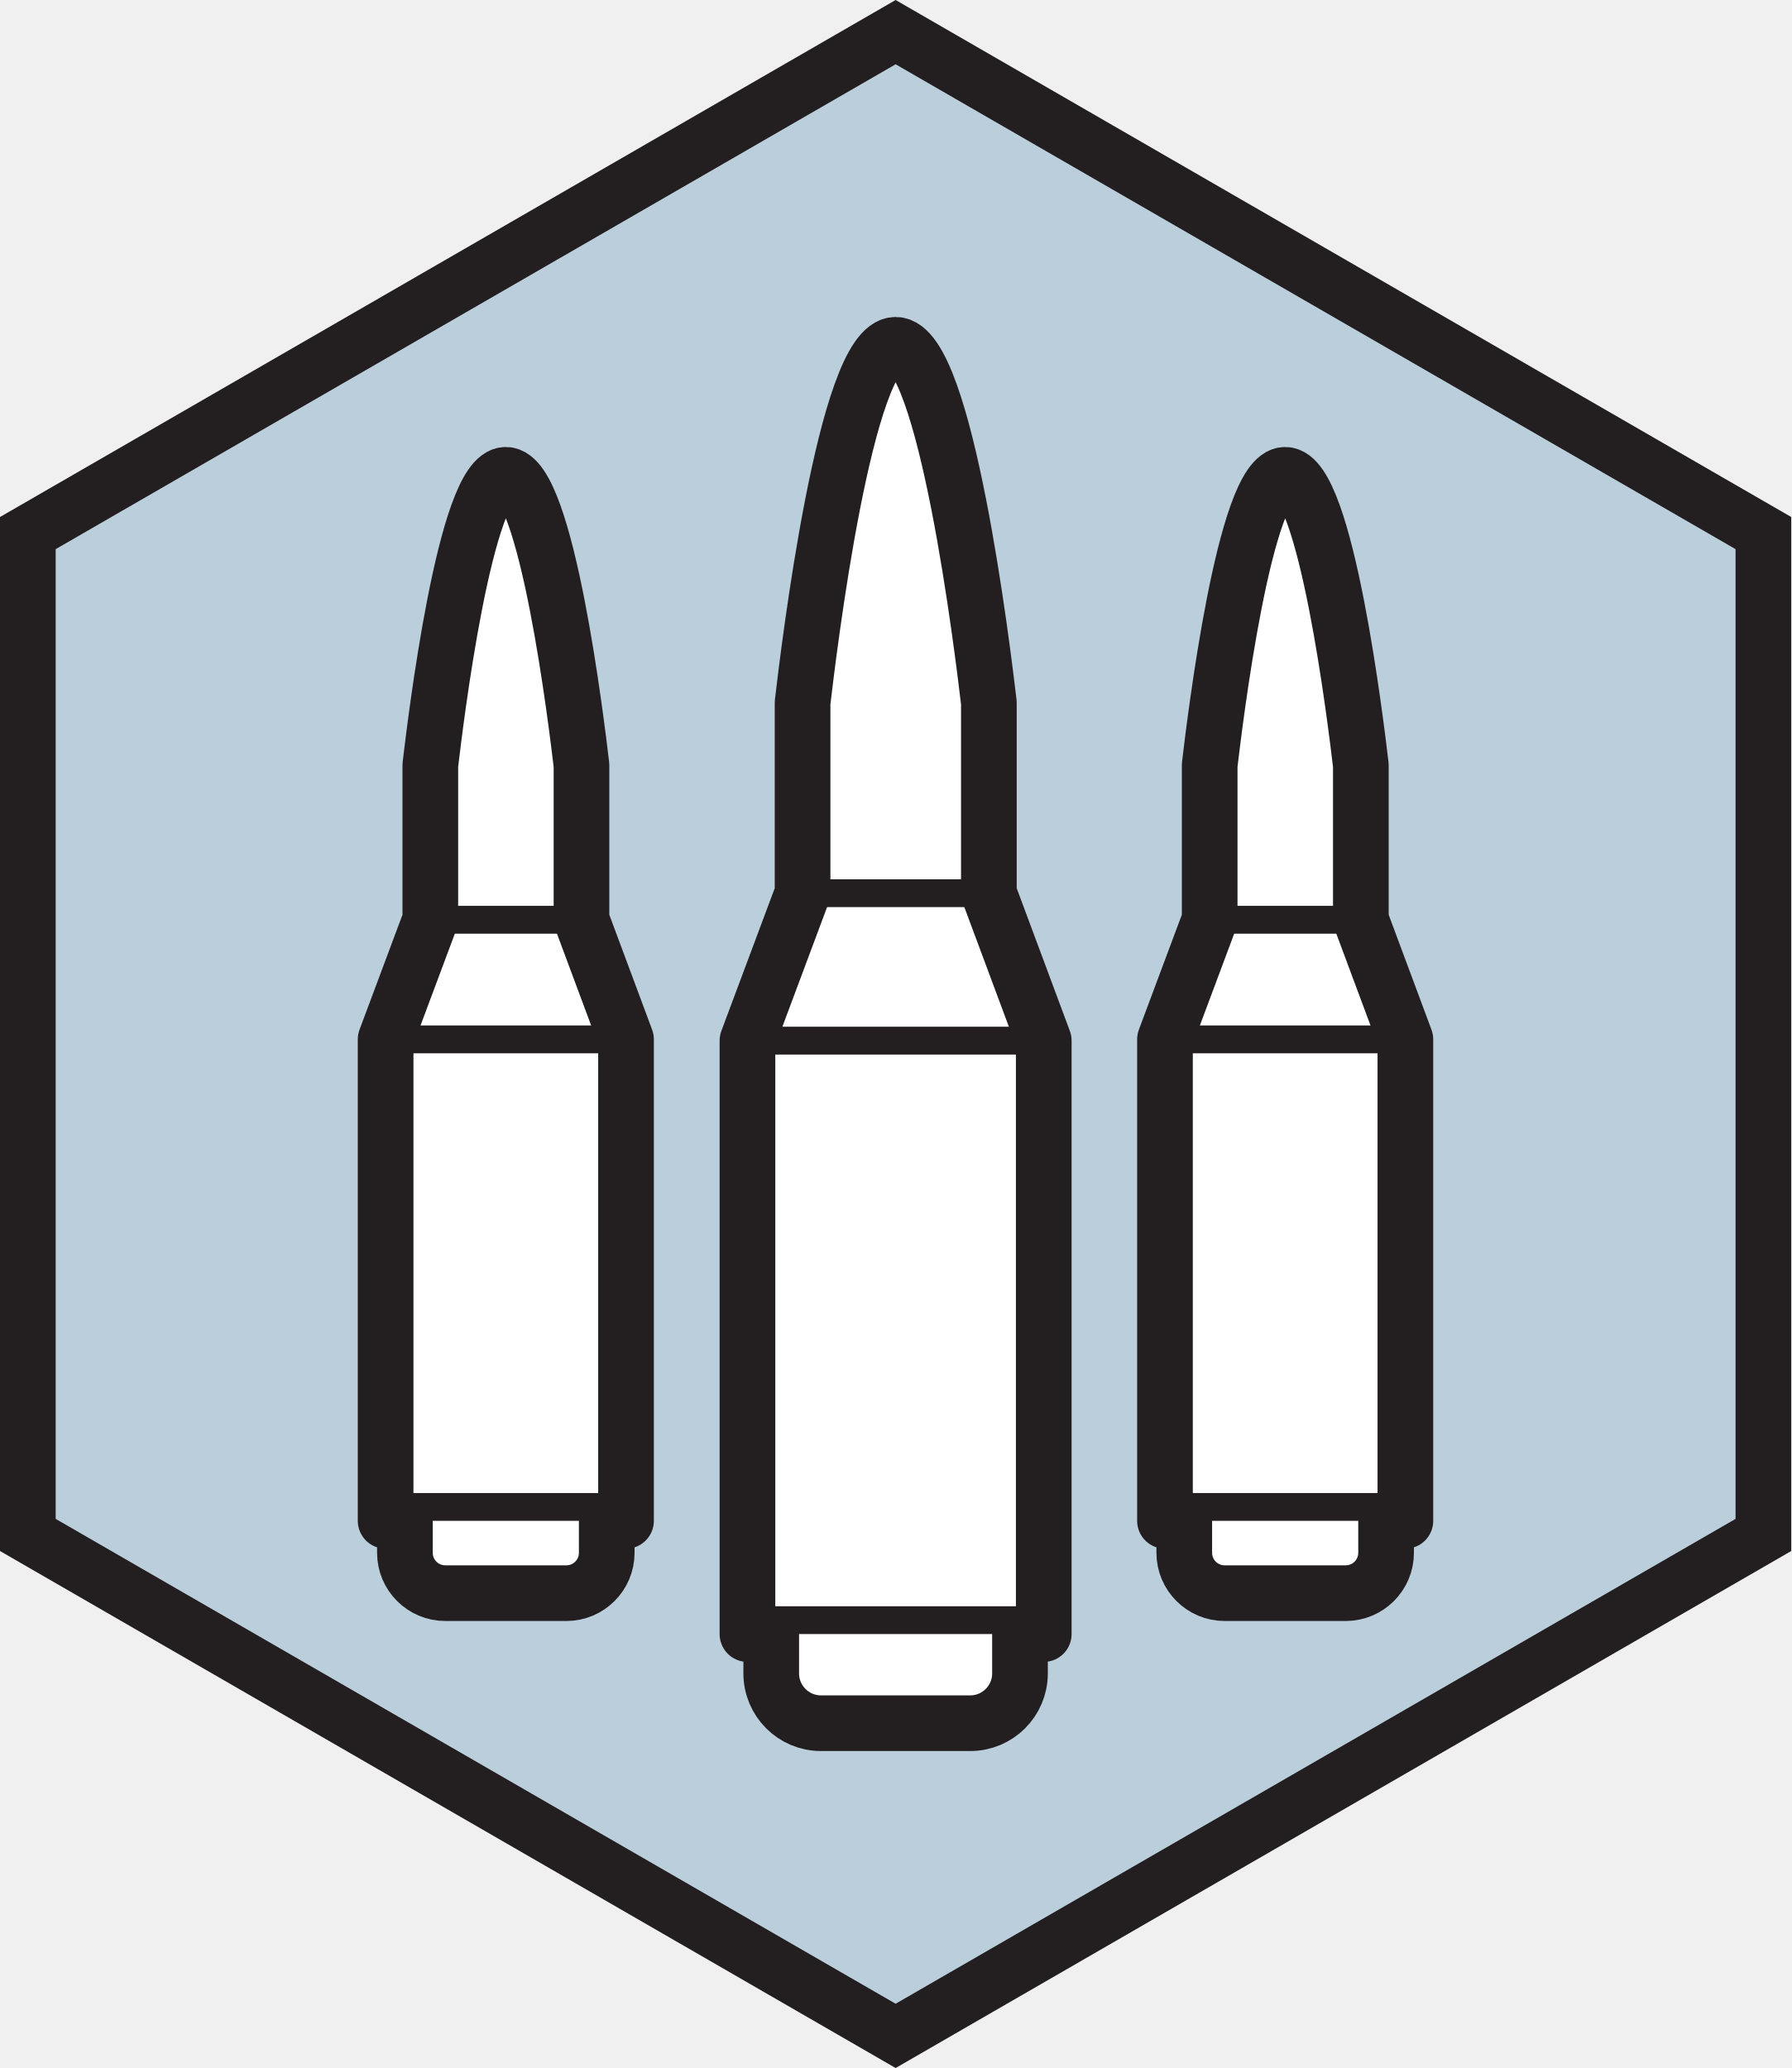
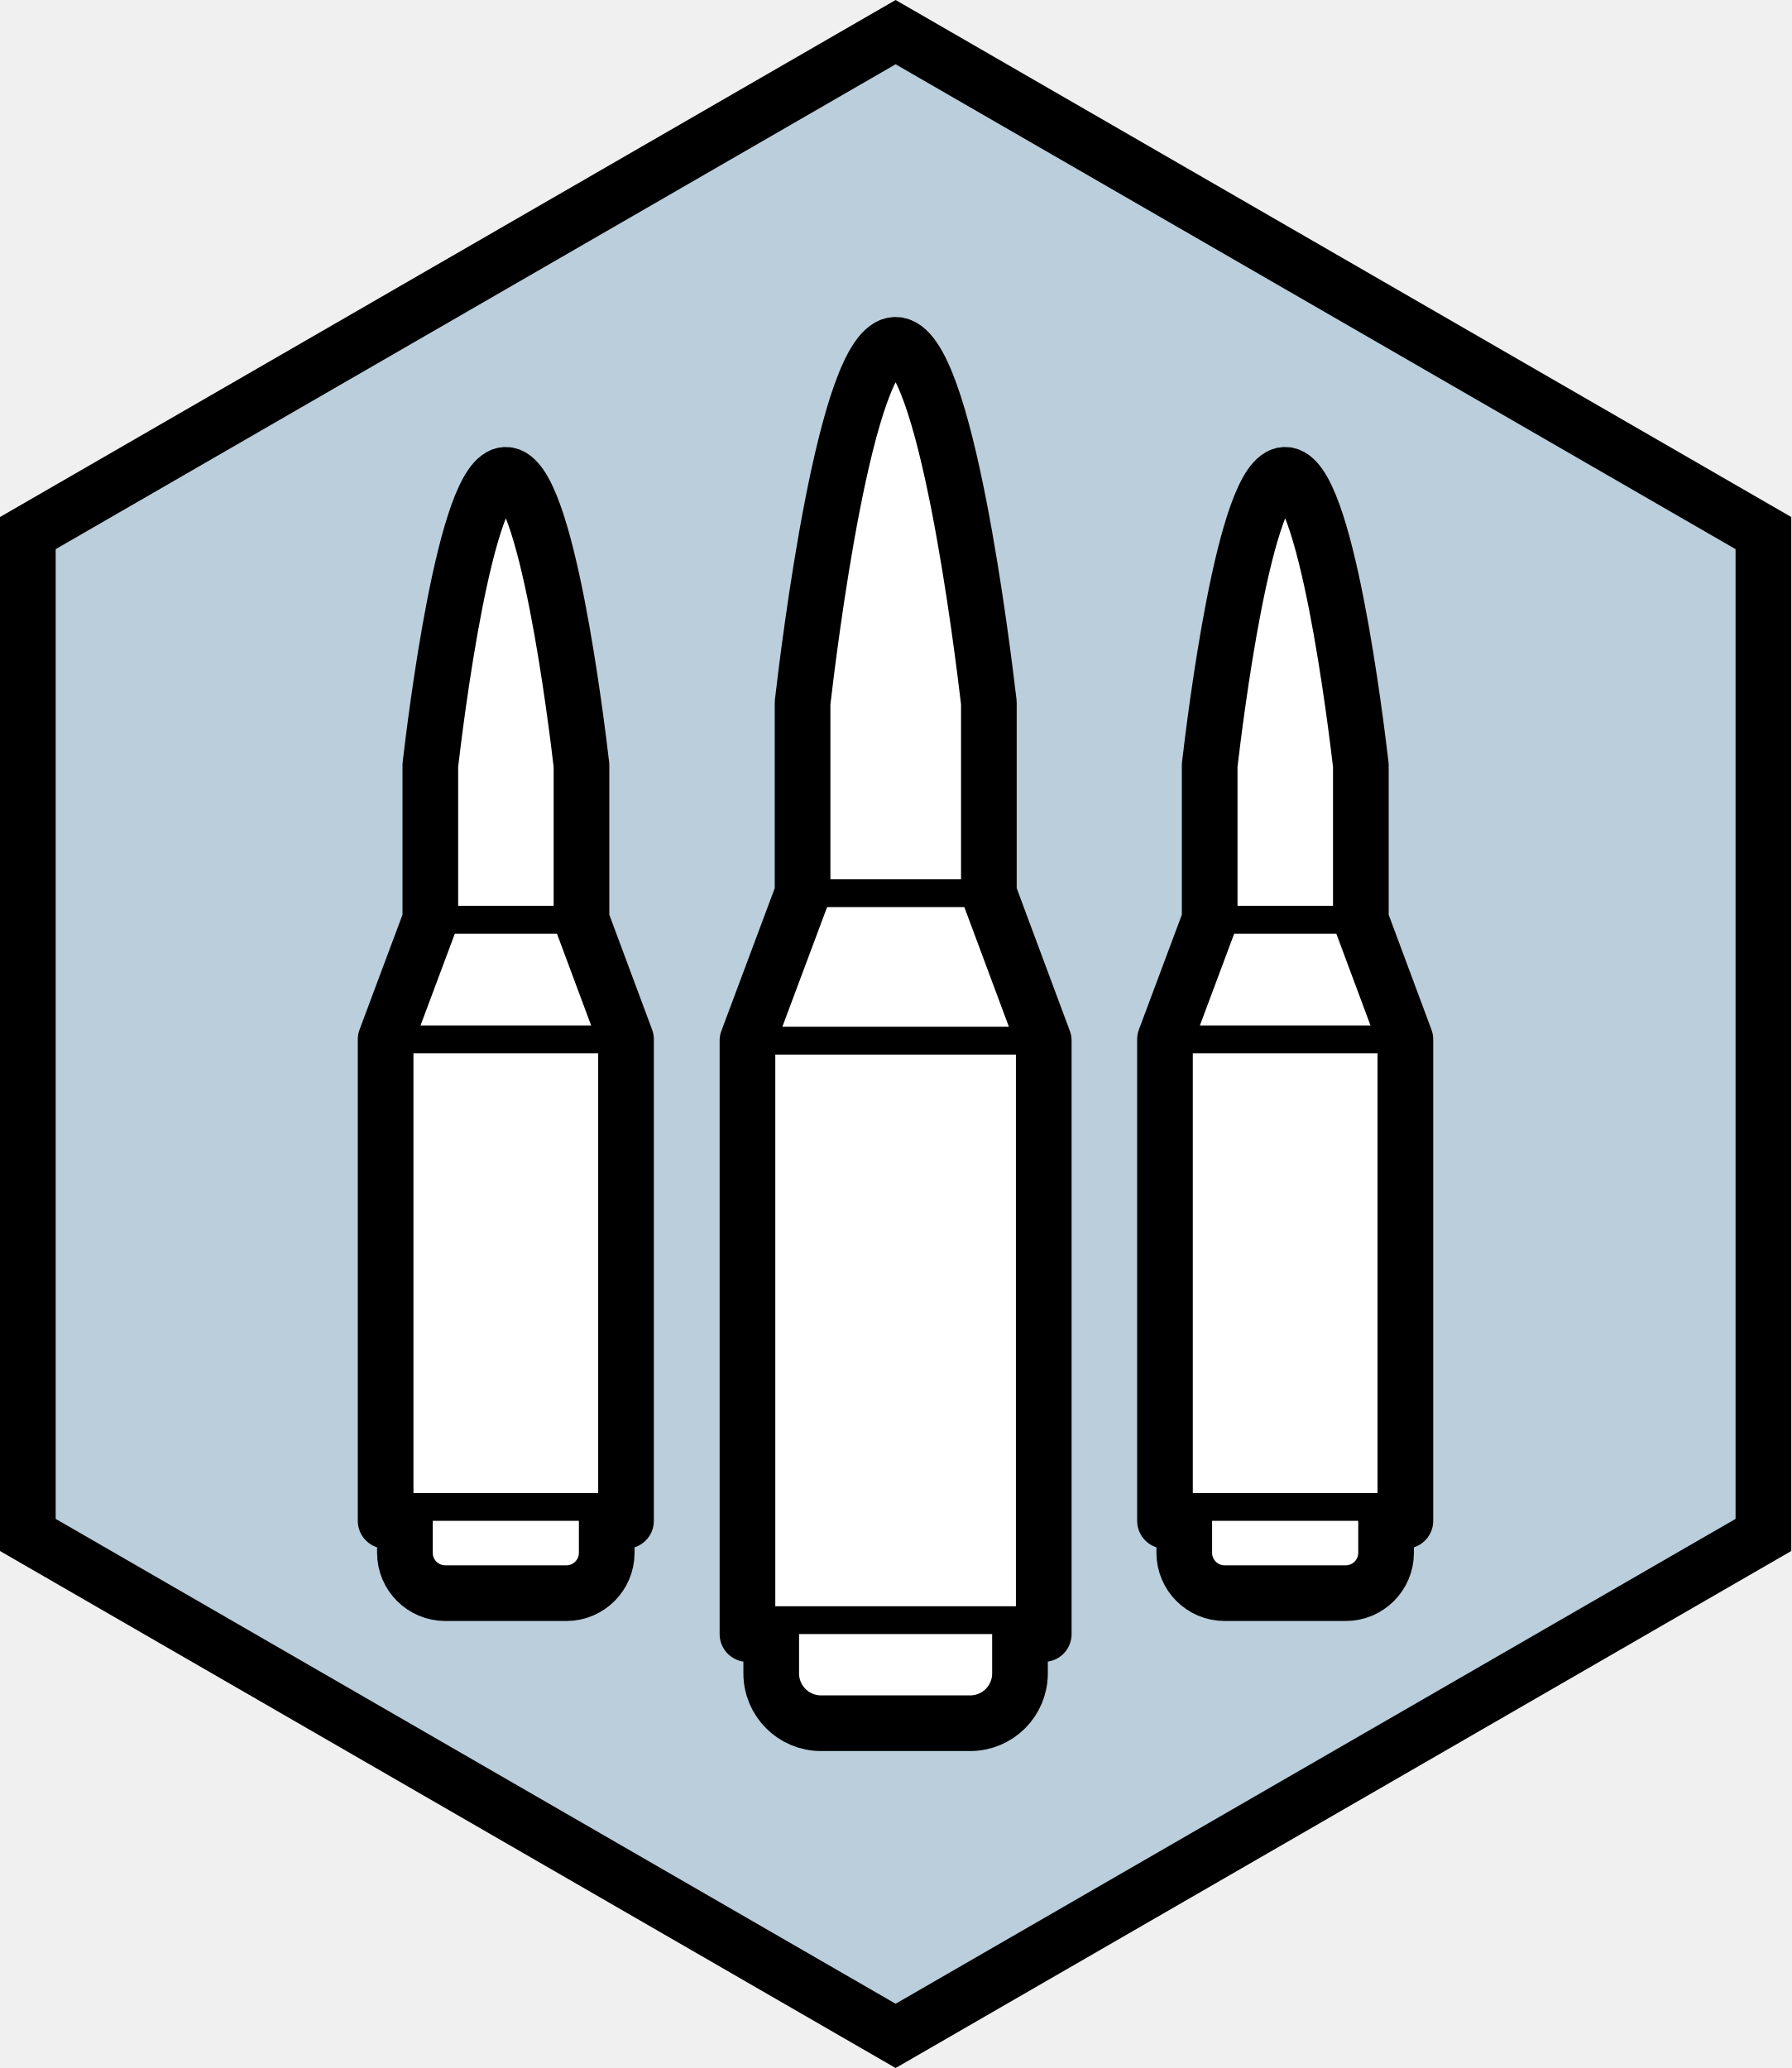
<svg xmlns="http://www.w3.org/2000/svg" fill-rule="evenodd" stroke-linecap="round" stroke-linejoin="round" stroke-miterlimit="10" clip-rule="evenodd" viewBox="0 0 64.354 74.309" xml:space="preserve">
  <g transform="translate(-3.8229 -3.3453)">
    <clipPath id="a">
      <path d="M4.823 22.5v36L36 76.5l31.177-18v-36L36 4.5Z" clip-rule="nonzero" />
    </clipPath>
    <g clip-path="url(#a)">
      <path fill="#3f7faa" fill-rule="nonzero" d="M67.177 58.324v-36l-31.177-18-31.177 18v36l31.177 18z" opacity=".3" />
-       <path fill="#fff" fill-rule="nonzero" stroke="#231f20" stroke-width="2" d="M39.35 35.441v-6.845c-.216-1.834-1.55-12.861-3.35-12.861-1.801.001-3.129 11.027-3.343 12.861v6.845l-1.98 5.297v21.324h.854v1.414c0 .988.801 1.789 1.788 1.789h5.361c.988 0 1.788-.801 1.788-1.789v-1.414h.854V40.738Z" />
-       <path fill="none" stroke="#231f20" d="M30.677 40.738h10.645m-8.665-5.297h6.693" />
-       <path fill="#231f20" fill-rule="nonzero" d="M31.531 61.062h8.938c.276 0 .5.224.5.5s-.224.5-.5.5h-8.938c-.276 0-.5-.224-.5-.5s.224-.5.5-.5" />
-       <path fill="#fff" fill-rule="nonzero" stroke="#231f20" stroke-width="2" d="M52.714 36.395v-5.553c-.175-1.488-1.257-10.435-2.718-10.435-1.461.001-2.538 8.946-2.713 10.435v5.553l-1.606 4.298v17.3h.693v1.148c0 .801.65 1.451 1.451 1.451h4.349c.802 0 1.451-.65 1.451-1.451v-1.148h.693v-17.3z" />
-       <path fill="none" stroke="#231f20" d="M45.677 40.693h8.637m-7.031-4.298h5.431" />
-       <path fill="#231f20" fill-rule="nonzero" d="M46.37 56.994h7.251c.276 0 .5.224.5.5s-.224.5-.5.5h-7.251c-.276 0-.5-.224-.5-.5s.224-.5.5-.5" />
-       <path fill="#fff" fill-rule="nonzero" stroke="#231f20" stroke-width="2" d="M24.714 36.395v-5.553c-.175-1.488-1.257-10.435-2.718-10.435-1.461.001-2.538 8.946-2.713 10.435v5.553l-1.606 4.298v17.3h.693v1.148c0 .801.65 1.451 1.451 1.451h4.349c.802 0 1.451-.65 1.451-1.451v-1.148h.693v-17.3z" />
-       <path fill="none" stroke="#231f20" d="M17.677 40.693h8.637m-7.031-4.298h5.431" />
-       <path fill="#231f20" fill-rule="nonzero" d="M18.37 56.994h7.251c.276 0 .5.224.5.5s-.224.5-.5.5h-7.251c-.276 0-.5-.224-.5-.5s.224-.5.5-.5" />
+       <path fill="#fff" fill-rule="nonzero" stroke="#000" stroke-width="2" d="M39.35 35.441v-6.845c-.216-1.834-1.55-12.861-3.35-12.861-1.801.001-3.129 11.027-3.343 12.861v6.845l-1.98 5.297v21.324h.854v1.414c0 .988.801 1.789 1.788 1.789h5.361c.988 0 1.788-.801 1.788-1.789v-1.414h.854V40.738Z" />
+       <path fill="none" stroke="#000" d="M30.677 40.738h10.645m-8.665-5.297h6.693" />
+       <path fill-rule="nonzero" d="M31.531 61.062h8.938c.276 0 .5.224.5.5s-.224.5-.5.5h-8.938c-.276 0-.5-.224-.5-.5s.224-.5.5-.5" />
+       <path fill="#fff" fill-rule="nonzero" stroke="#000" stroke-width="2" d="M52.714 36.395v-5.553c-.175-1.488-1.257-10.435-2.718-10.435-1.461.001-2.538 8.946-2.713 10.435v5.553l-1.606 4.298v17.3h.693v1.148c0 .801.65 1.451 1.451 1.451h4.349c.802 0 1.451-.65 1.451-1.451v-1.148h.693v-17.3z" />
+       <path fill="none" stroke="#000" d="M45.677 40.693h8.637m-7.031-4.298h5.431" />
+       <path fill-rule="nonzero" d="M46.37 56.994h7.251c.276 0 .5.224.5.5s-.224.5-.5.5h-7.251c-.276 0-.5-.224-.5-.5s.224-.5.5-.5" />
+       <path fill="#fff" fill-rule="nonzero" stroke="#000" stroke-width="2" d="M24.714 36.395v-5.553c-.175-1.488-1.257-10.435-2.718-10.435-1.461.001-2.538 8.946-2.713 10.435v5.553l-1.606 4.298v17.3h.693v1.148c0 .801.65 1.451 1.451 1.451h4.349c.802 0 1.451-.65 1.451-1.451v-1.148h.693v-17.3z" />
+       <path fill="none" stroke="#000" d="M17.677 40.693h8.637m-7.031-4.298h5.431" />
+       <path fill-rule="nonzero" d="M18.37 56.994h7.251c.276 0 .5.224.5.5s-.224.5-.5.5h-7.251c-.276 0-.5-.224-.5-.5s.224-.5.5-.5" />
    </g>
  </g>
-   <path fill="none" stroke="#231f20" stroke-linecap="butt" stroke-linejoin="miter" stroke-width="2" d="M63.354 55.155v-36l-31.177-18-31.177 18v36l31.177 18z" />
+   <path fill="none" stroke="#000" stroke-linecap="butt" stroke-linejoin="miter" stroke-width="2" d="M63.354 55.155v-36l-31.177-18-31.177 18v36l31.177 18z" />
</svg>
